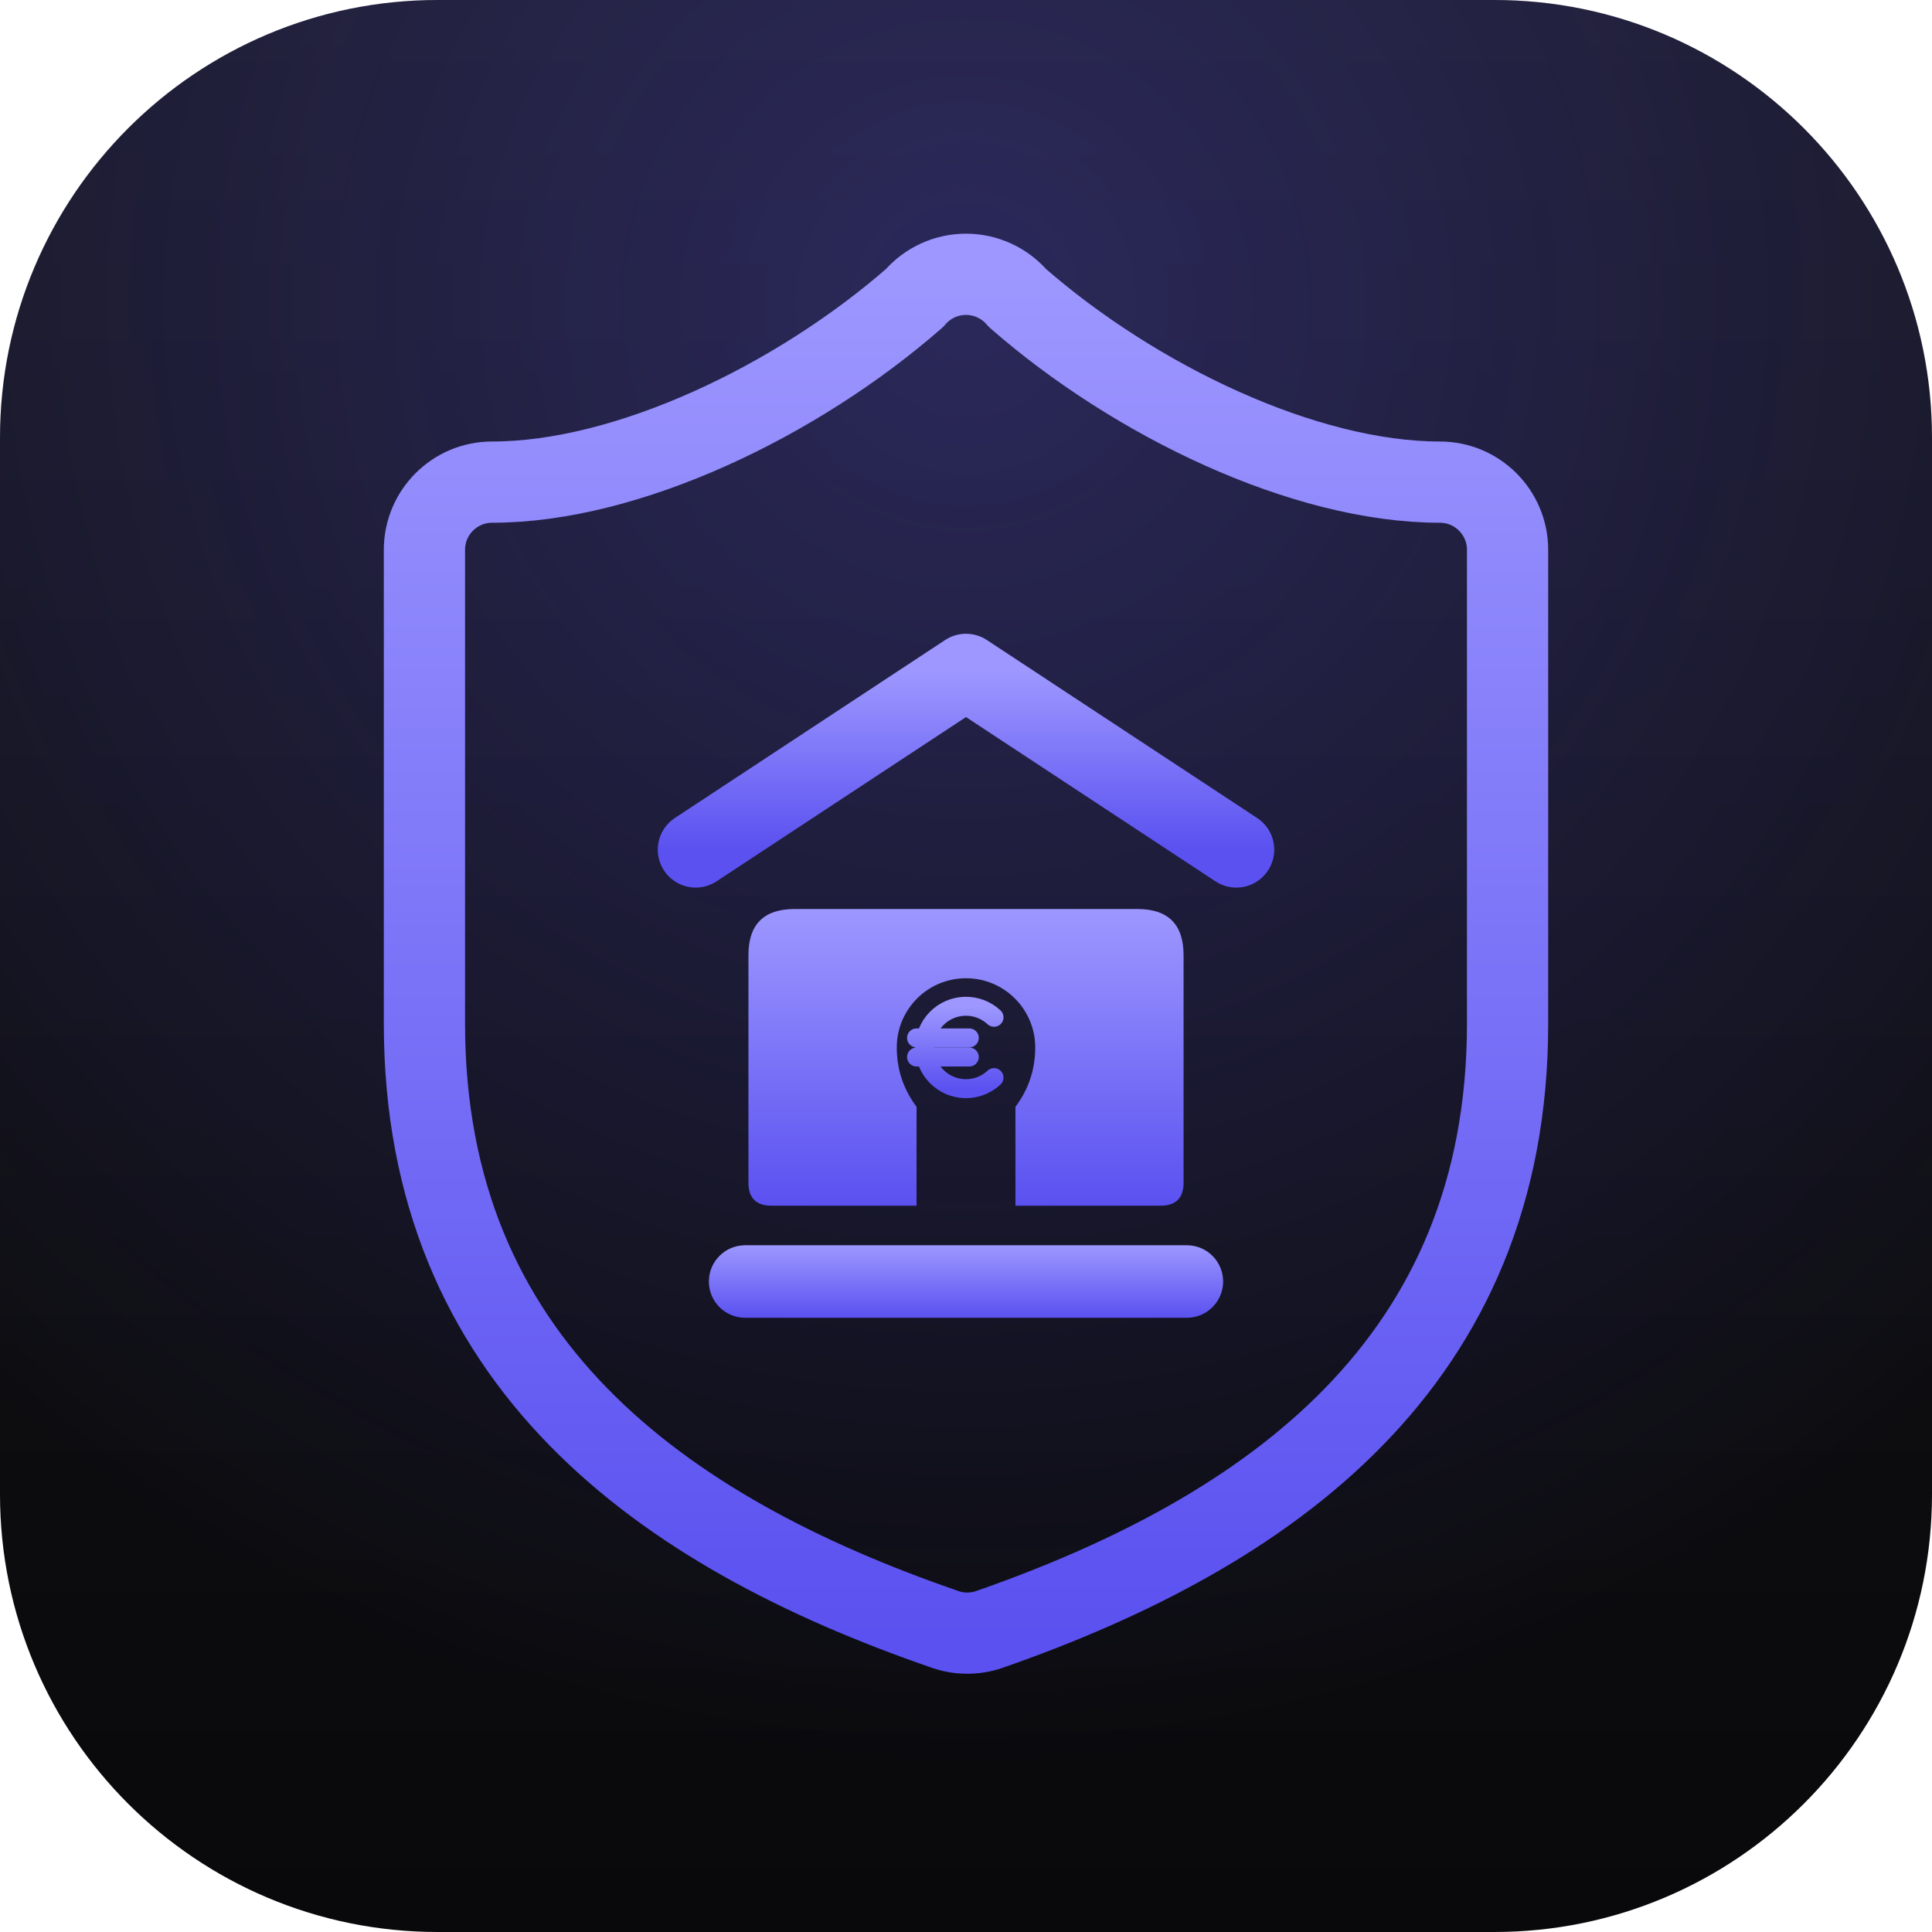
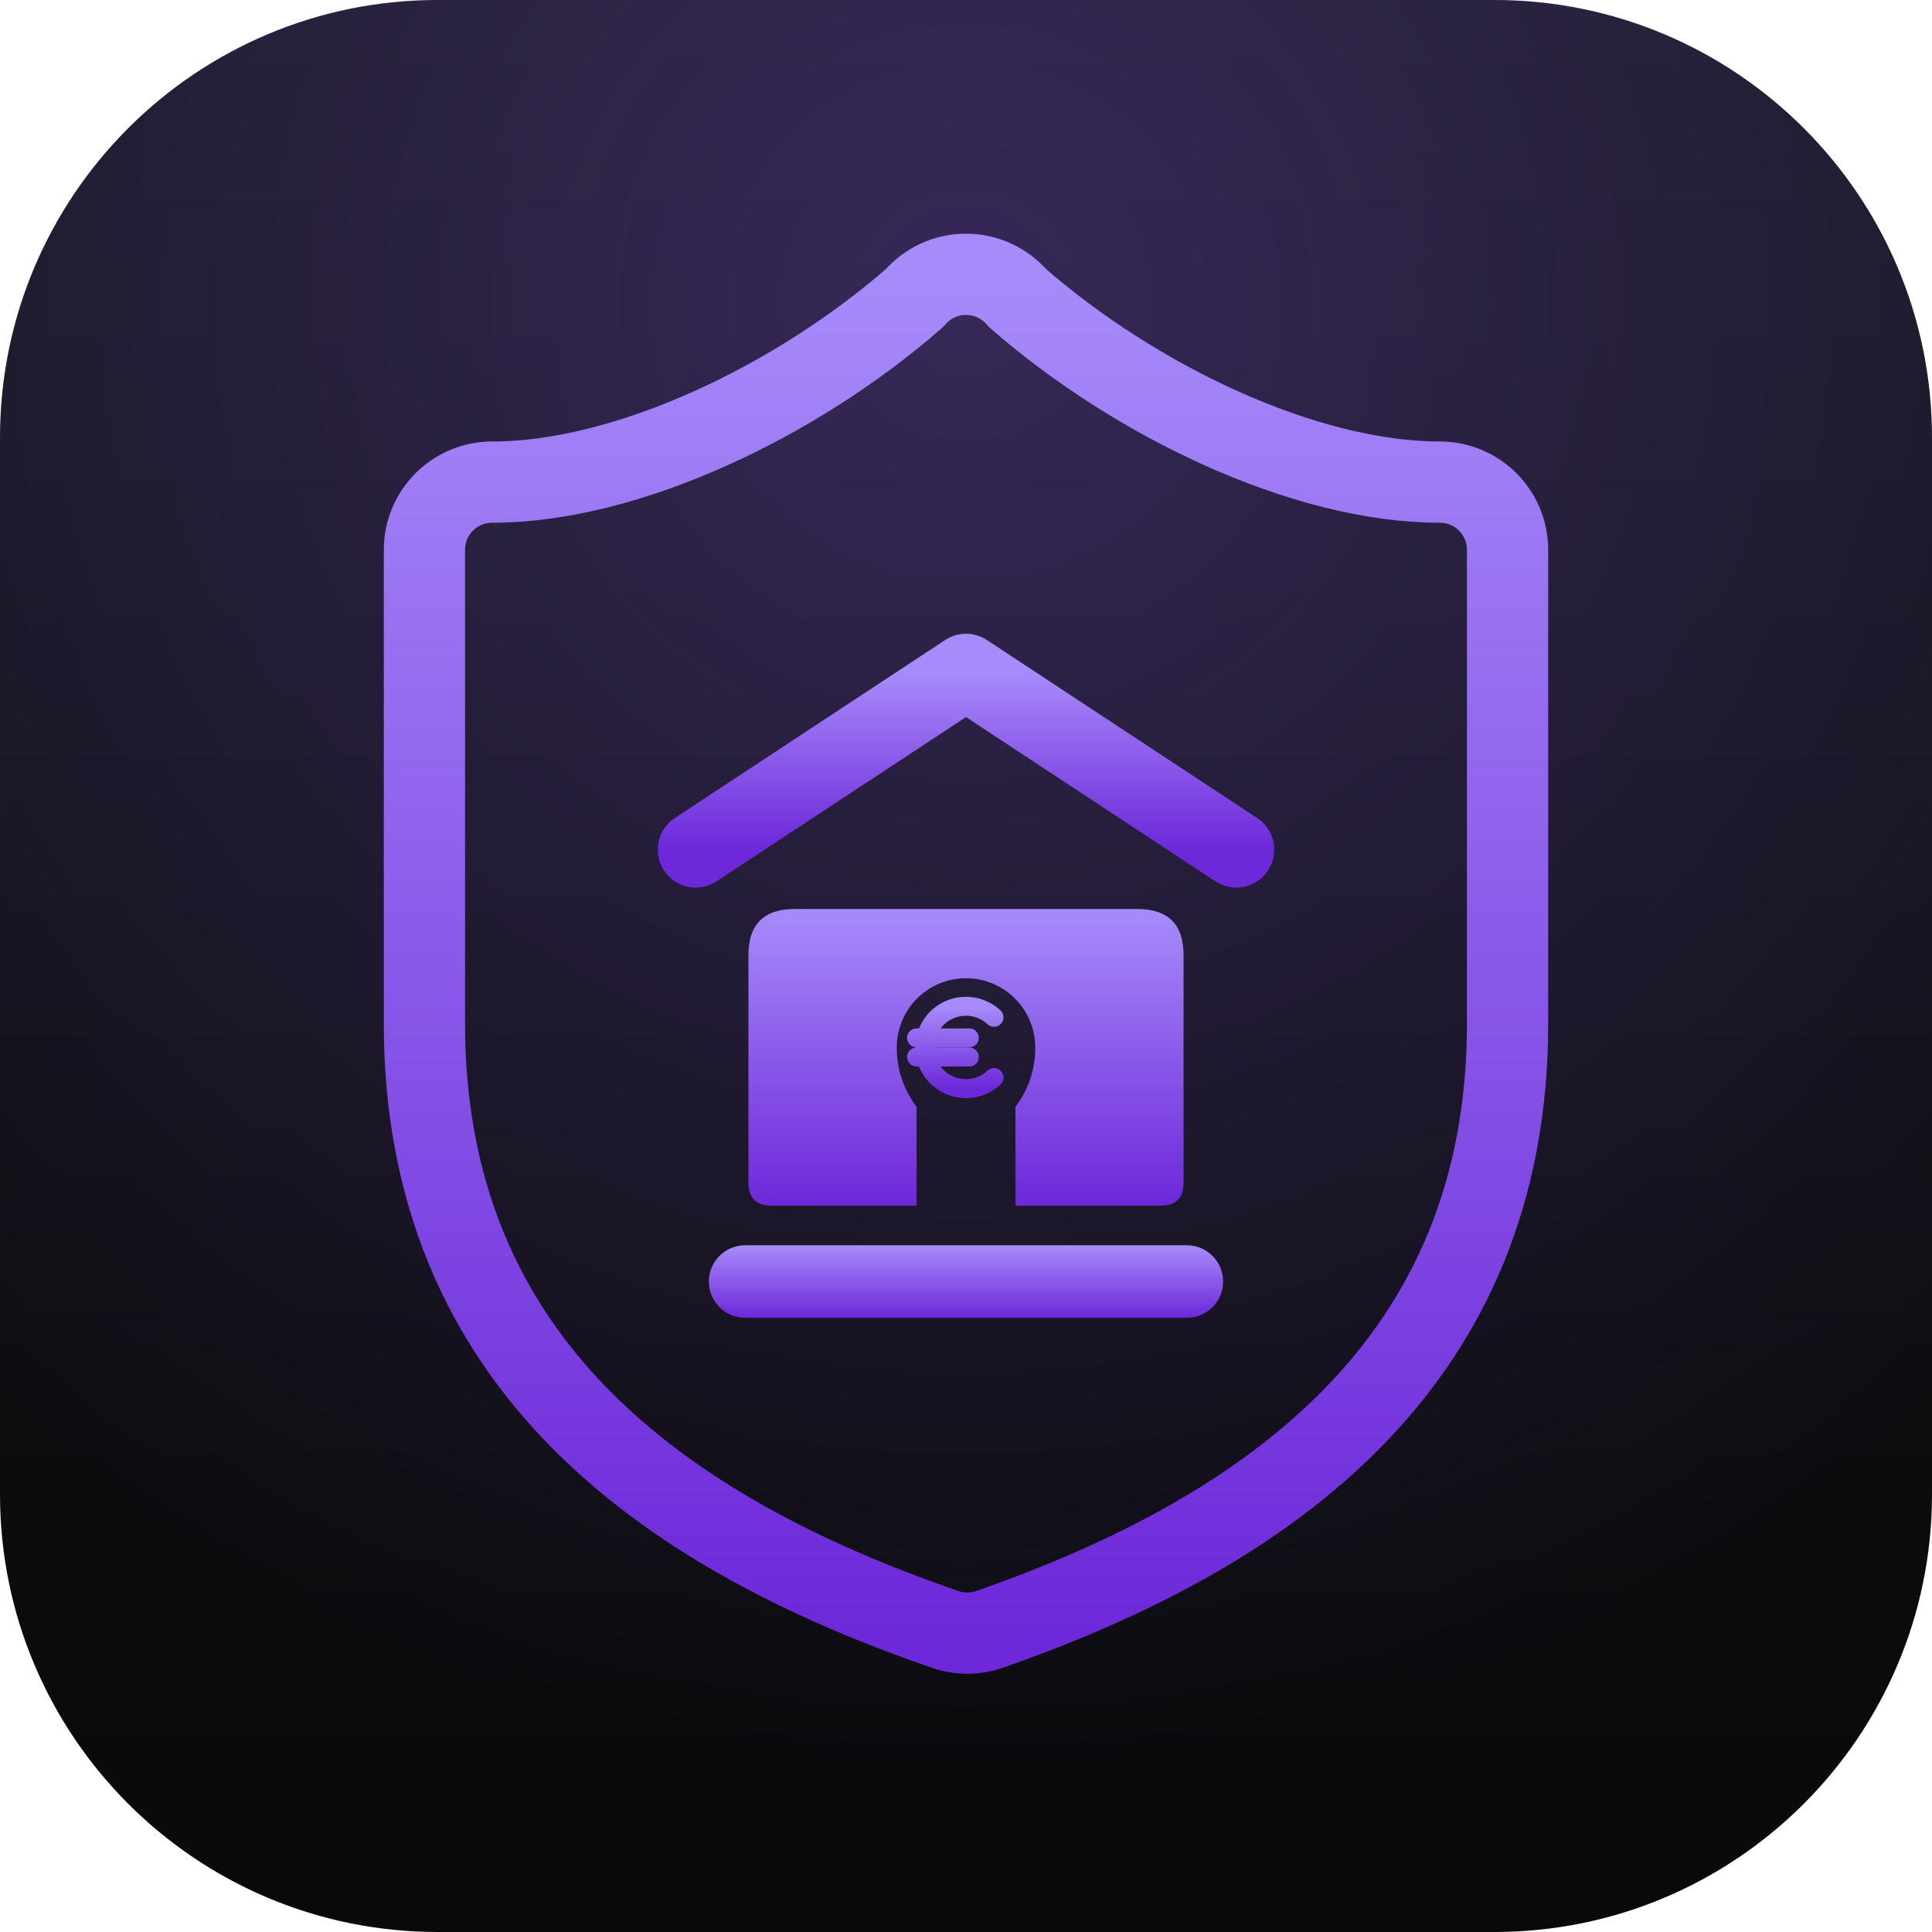
<svg xmlns="http://www.w3.org/2000/svg" viewBox="0 0 512 512" role="img" aria-label="Oikonomia">
  <defs>
    <linearGradient id="mark" x1="0" y1="0" x2="0" y2="1">
-       <stop offset="0" stop-color="#9d97ff" />
-       <stop offset="1" stop-color="#5a51f0" />
+       <stop offset="0" stop-color="#a78bfa" />
+       <stop offset="1" stop-color="#6d28d9" />
    </linearGradient>
    <linearGradient id="plate" x1="0" y1="0" x2="0" y2="1">
      <stop offset="0" stop-color="#17171d" />
      <stop offset="1" stop-color="#09090b" />
    </linearGradient>
    <radialGradient id="glow" cx="0.5" cy="0.16" r="0.75">
-       <stop offset="0" stop-color="#635bff" stop-opacity="0.28" />
-       <stop offset="1" stop-color="#635bff" stop-opacity="0" />
+       <stop offset="0" stop-color="#8b5cf6" stop-opacity="0.28" />
+       <stop offset="1" stop-color="#8b5cf6" stop-opacity="0" />
    </radialGradient>
  </defs>
  <rect width="512" height="512" rx="116" fill="url(#plate)" />
  <rect width="512" height="512" rx="116" fill="url(#glow)" />
  <g transform="translate(256 256) scale(0.78) translate(-256 -256)">
    <g transform="translate(-20 -23.4) scale(23)">
      <path fill="none" stroke="url(#mark)" stroke-width="1.2" stroke-linecap="round" stroke-linejoin="round" d="M20 13c0 5-3.5 7.5-7.66 8.95a1 1 0 0 1-.67-.01C7.5 20.5 4 18 4 13V6a1 1 0 0 1 1-1c2 0 4.5-1.2 6.24-2.72a1 1 0 0 1 1.52 0C14.5 3.8 17 5 19 5a1 1 0 0 1 1 1z" />
    </g>
    <g transform="translate(256 240) scale(0.56) translate(-256 -238)">
      <path d="M 92 196 L 256 88 L 420 196" fill="none" stroke="url(#mark)" stroke-width="46" stroke-linecap="round" stroke-linejoin="round" />
      <path fill-rule="evenodd" fill="url(#mark)" d="         M 152 232 L 360 232 Q 388 232 388 260 L 388 398 Q 388 412 374 412         L 286 412 L 286 352 Q 298 336 298 316 A 42 42 0 1 0 214 316         Q 214 336 226 352 L 226 412 L 138 412 Q 124 412 124 398 L 124 260         Q 124 232 152 232 Z" />
      <rect x="100" y="436" width="312" height="44" rx="22" fill="url(#mark)" />
      <path fill="none" stroke="url(#mark)" stroke-width="11.5" stroke-linecap="round" d="M 273 297.7 A 25 25 0 1 0 273 334.3 M 226 310.2 H 258 M 226 321.8 H 258" />
    </g>
  </g>
</svg>
